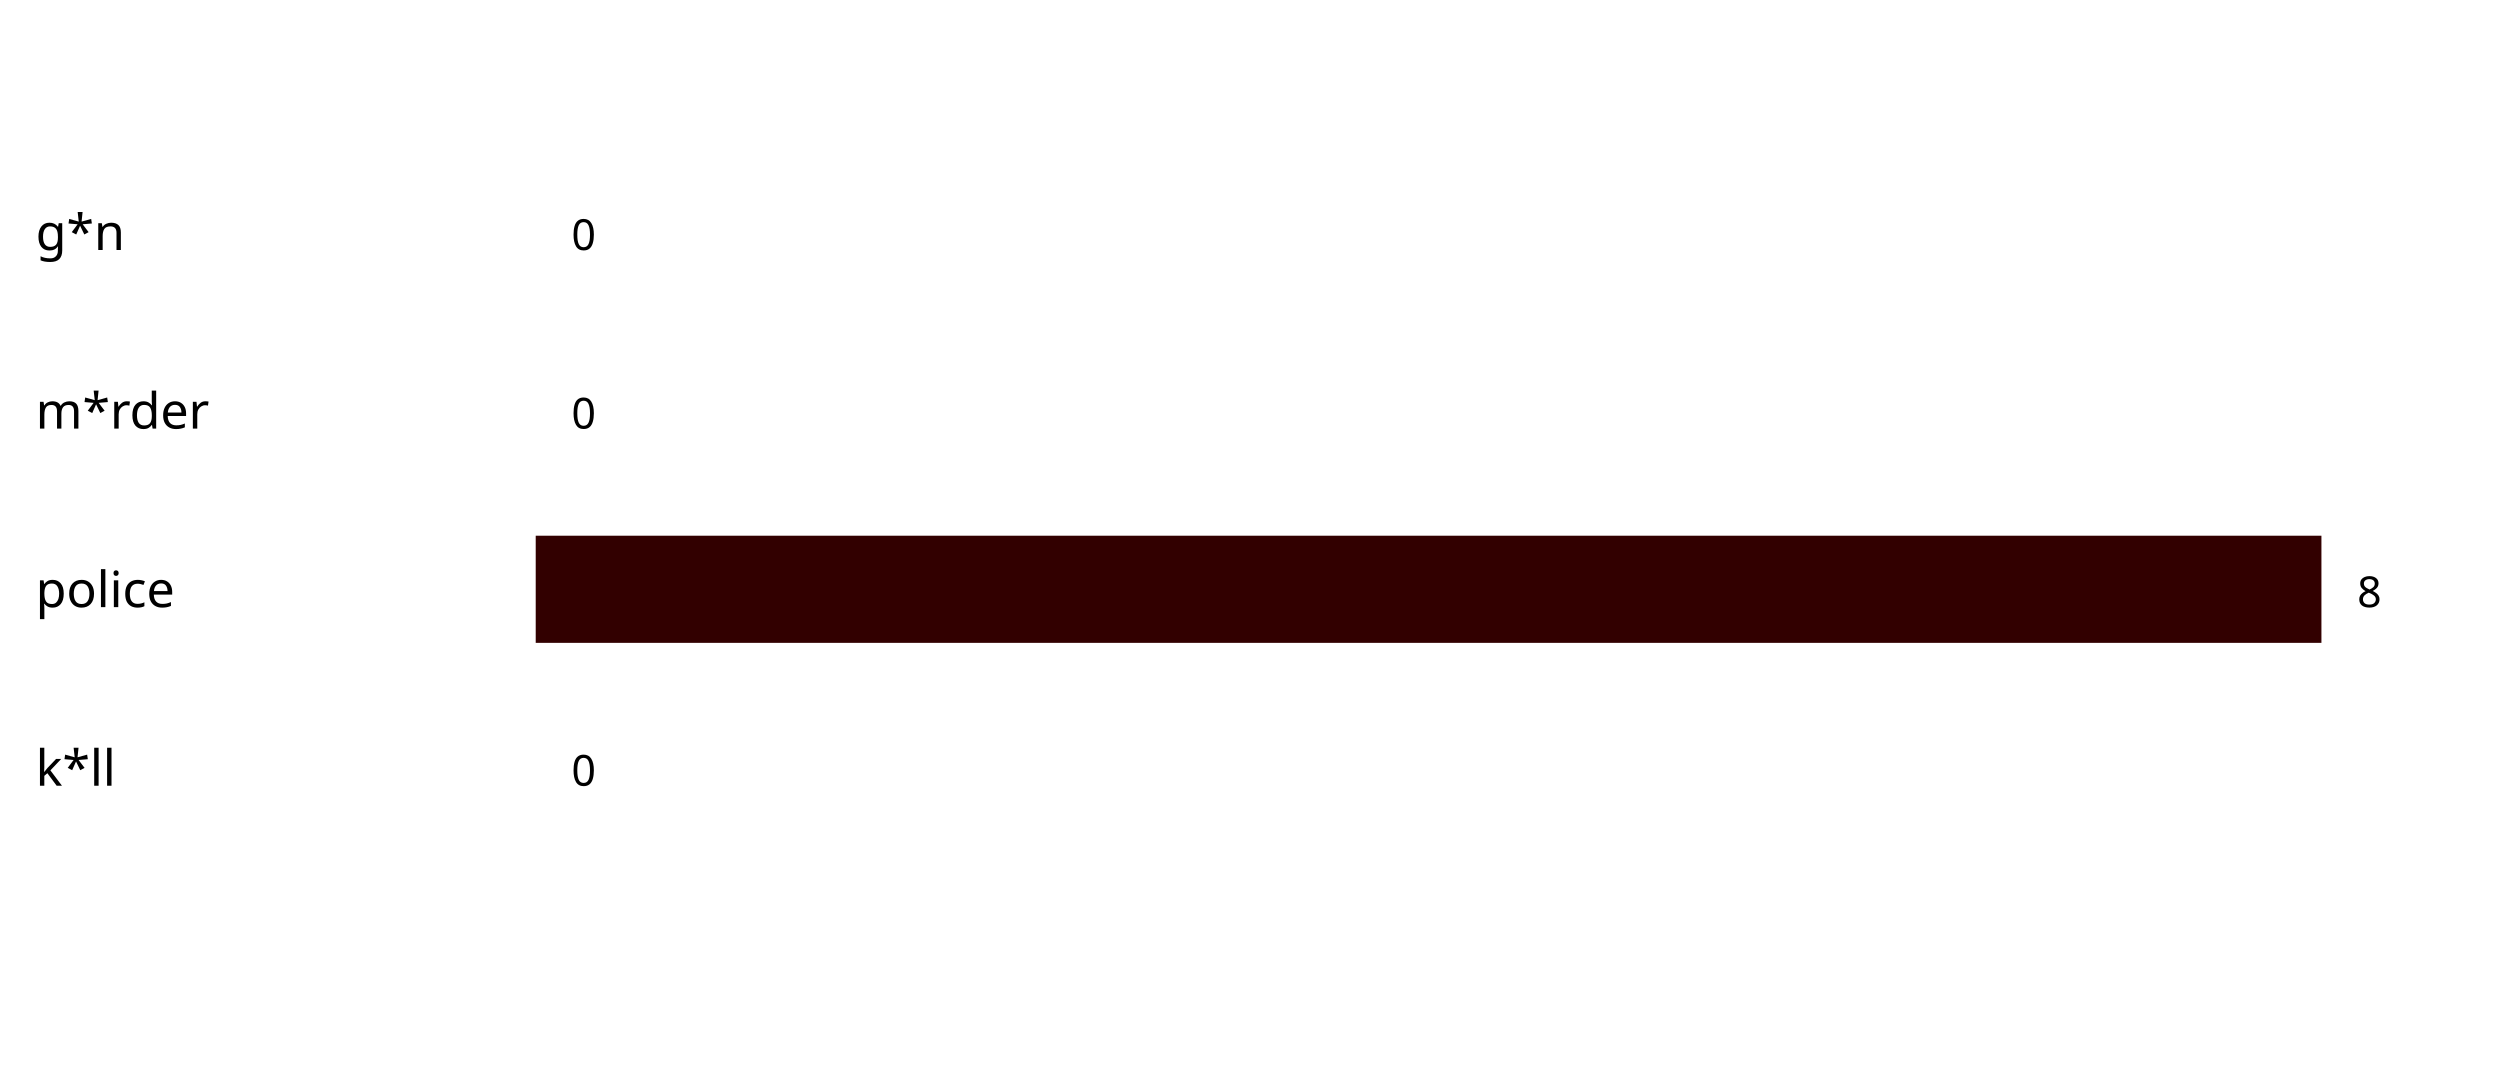
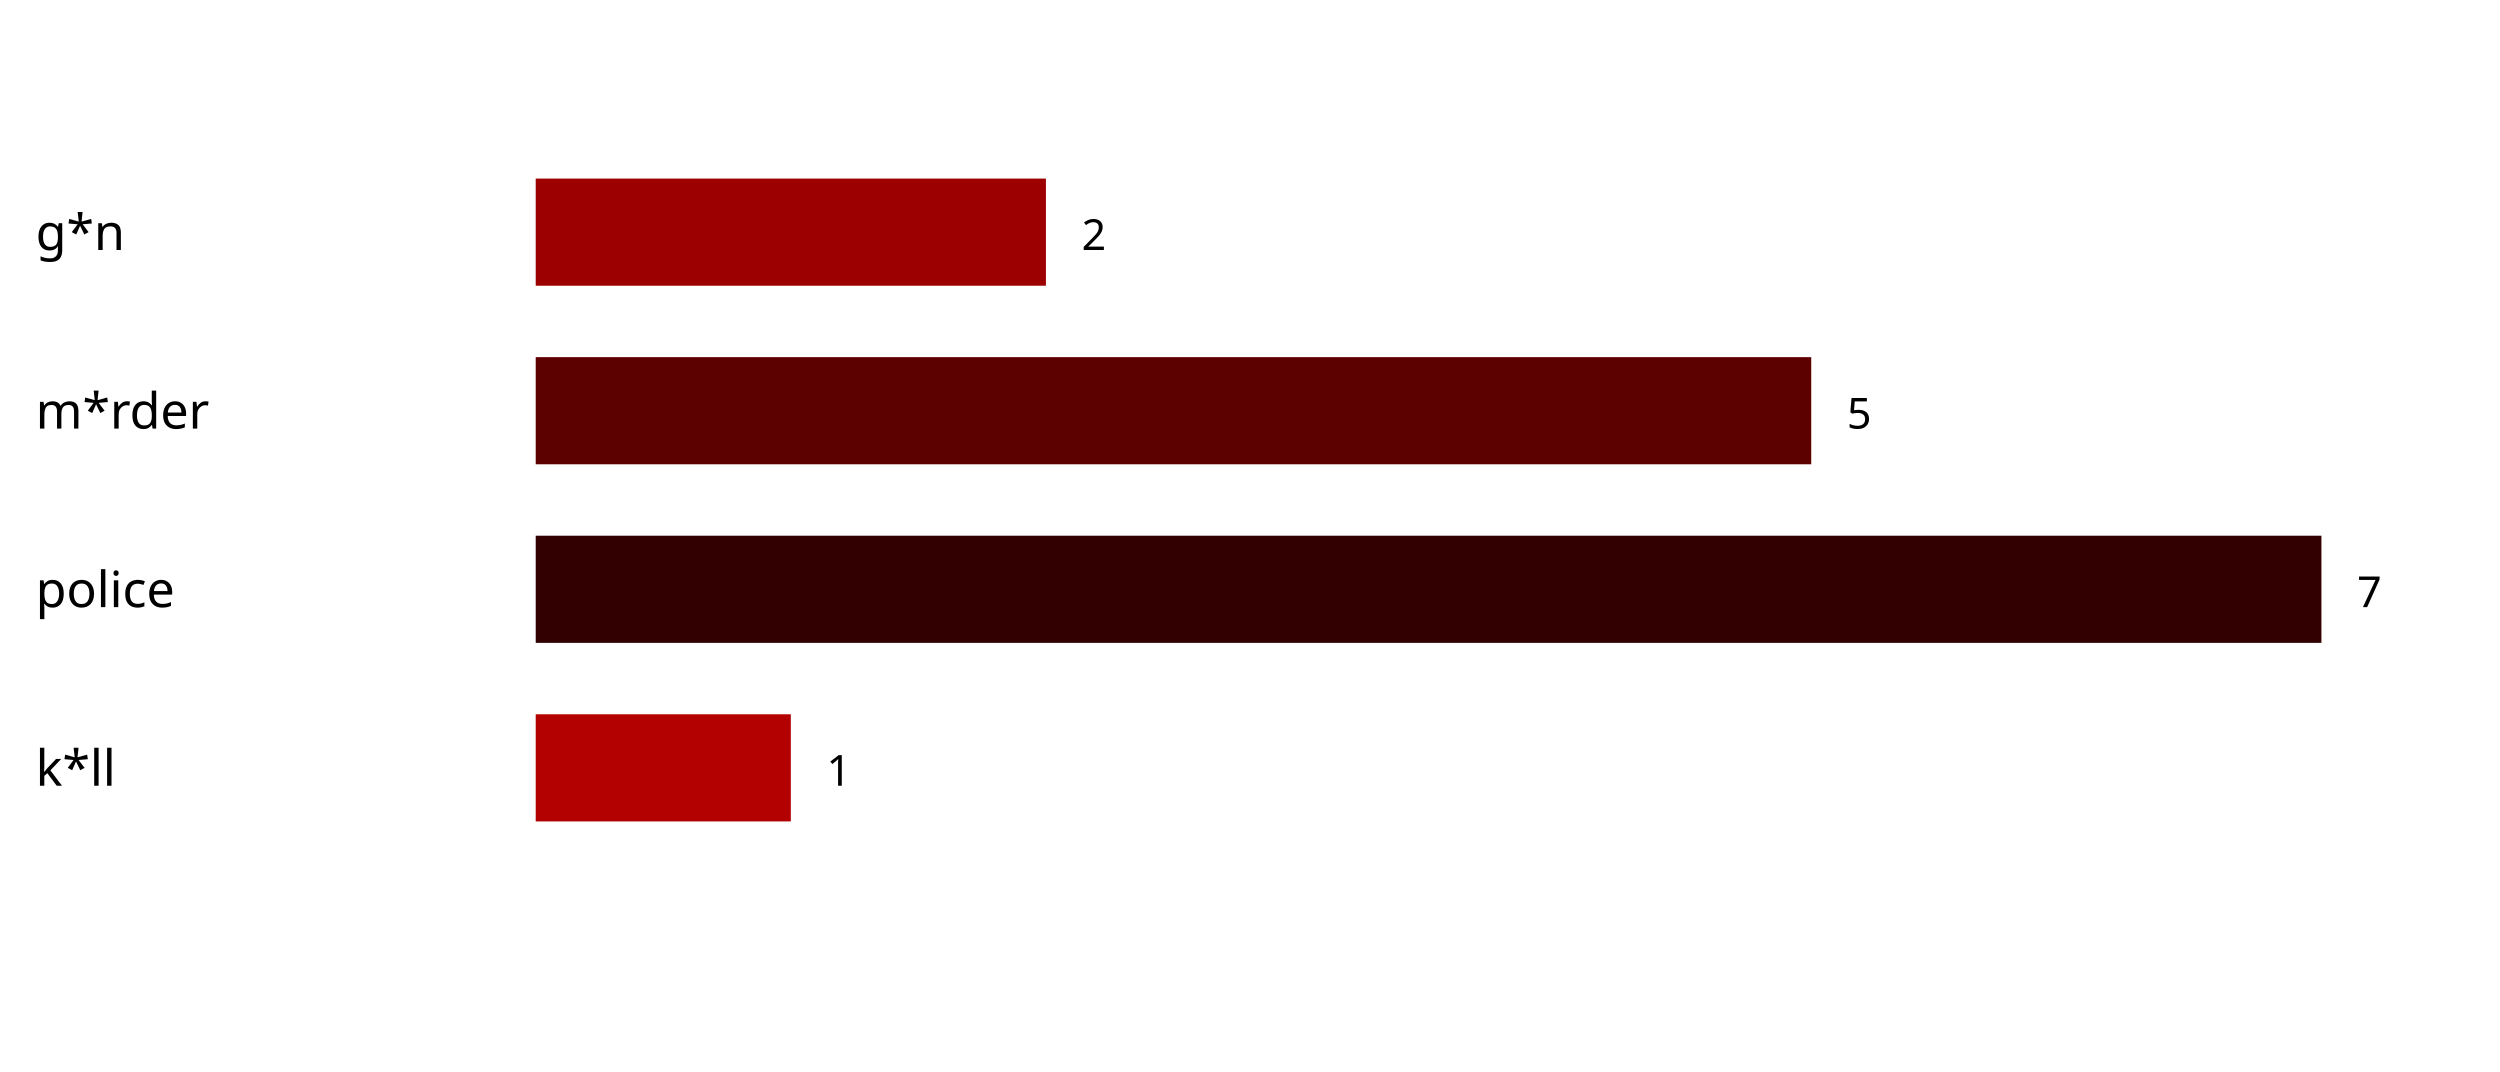
<svg xmlns="http://www.w3.org/2000/svg" width="700" height="300">
-   <rect x="150" y="50" width="0" height="30" fill="rgb(200,0,0)" />
+   <rect x="150" y="50" width="142.857" height="30" fill="rgb(157,0,0)" />
  <text x="10" y="70" font-family="sans-serif" font-size="14">g*n</text>
-   <text x="160" y="70" font-family="sans-serif" font-size="12">0</text>
-   <rect x="150" y="100" width="0" height="30" fill="rgb(200,0,0)" />
+   <text x="302.857" y="70" font-family="sans-serif" font-size="12">2</text>
+   <rect x="150" y="100" width="357.143" height="30" fill="rgb(93,0,0)" />
  <text x="10" y="120" font-family="sans-serif" font-size="14">m*rder</text>
-   <text x="160" y="120" font-family="sans-serif" font-size="12">0</text>
+   <text x="517.143" y="120" font-family="sans-serif" font-size="12">5</text>
  <rect x="150" y="150" width="500" height="30" fill="rgb(50,0,0)" />
  <text x="10" y="170" font-family="sans-serif" font-size="14">police</text>
-   <text x="660" y="170" font-family="sans-serif" font-size="12">8</text>
-   <rect x="150" y="200" width="0" height="30" fill="rgb(200,0,0)" />
+   <text x="660" y="170" font-family="sans-serif" font-size="12">7</text>
+   <rect x="150" y="200" width="71.429" height="30" fill="rgb(179,0,0)" />
  <text x="10" y="220" font-family="sans-serif" font-size="14">k*ll</text>
-   <text x="160" y="220" font-family="sans-serif" font-size="12">0</text>
+   <text x="231.429" y="220" font-family="sans-serif" font-size="12">1</text>
</svg>
